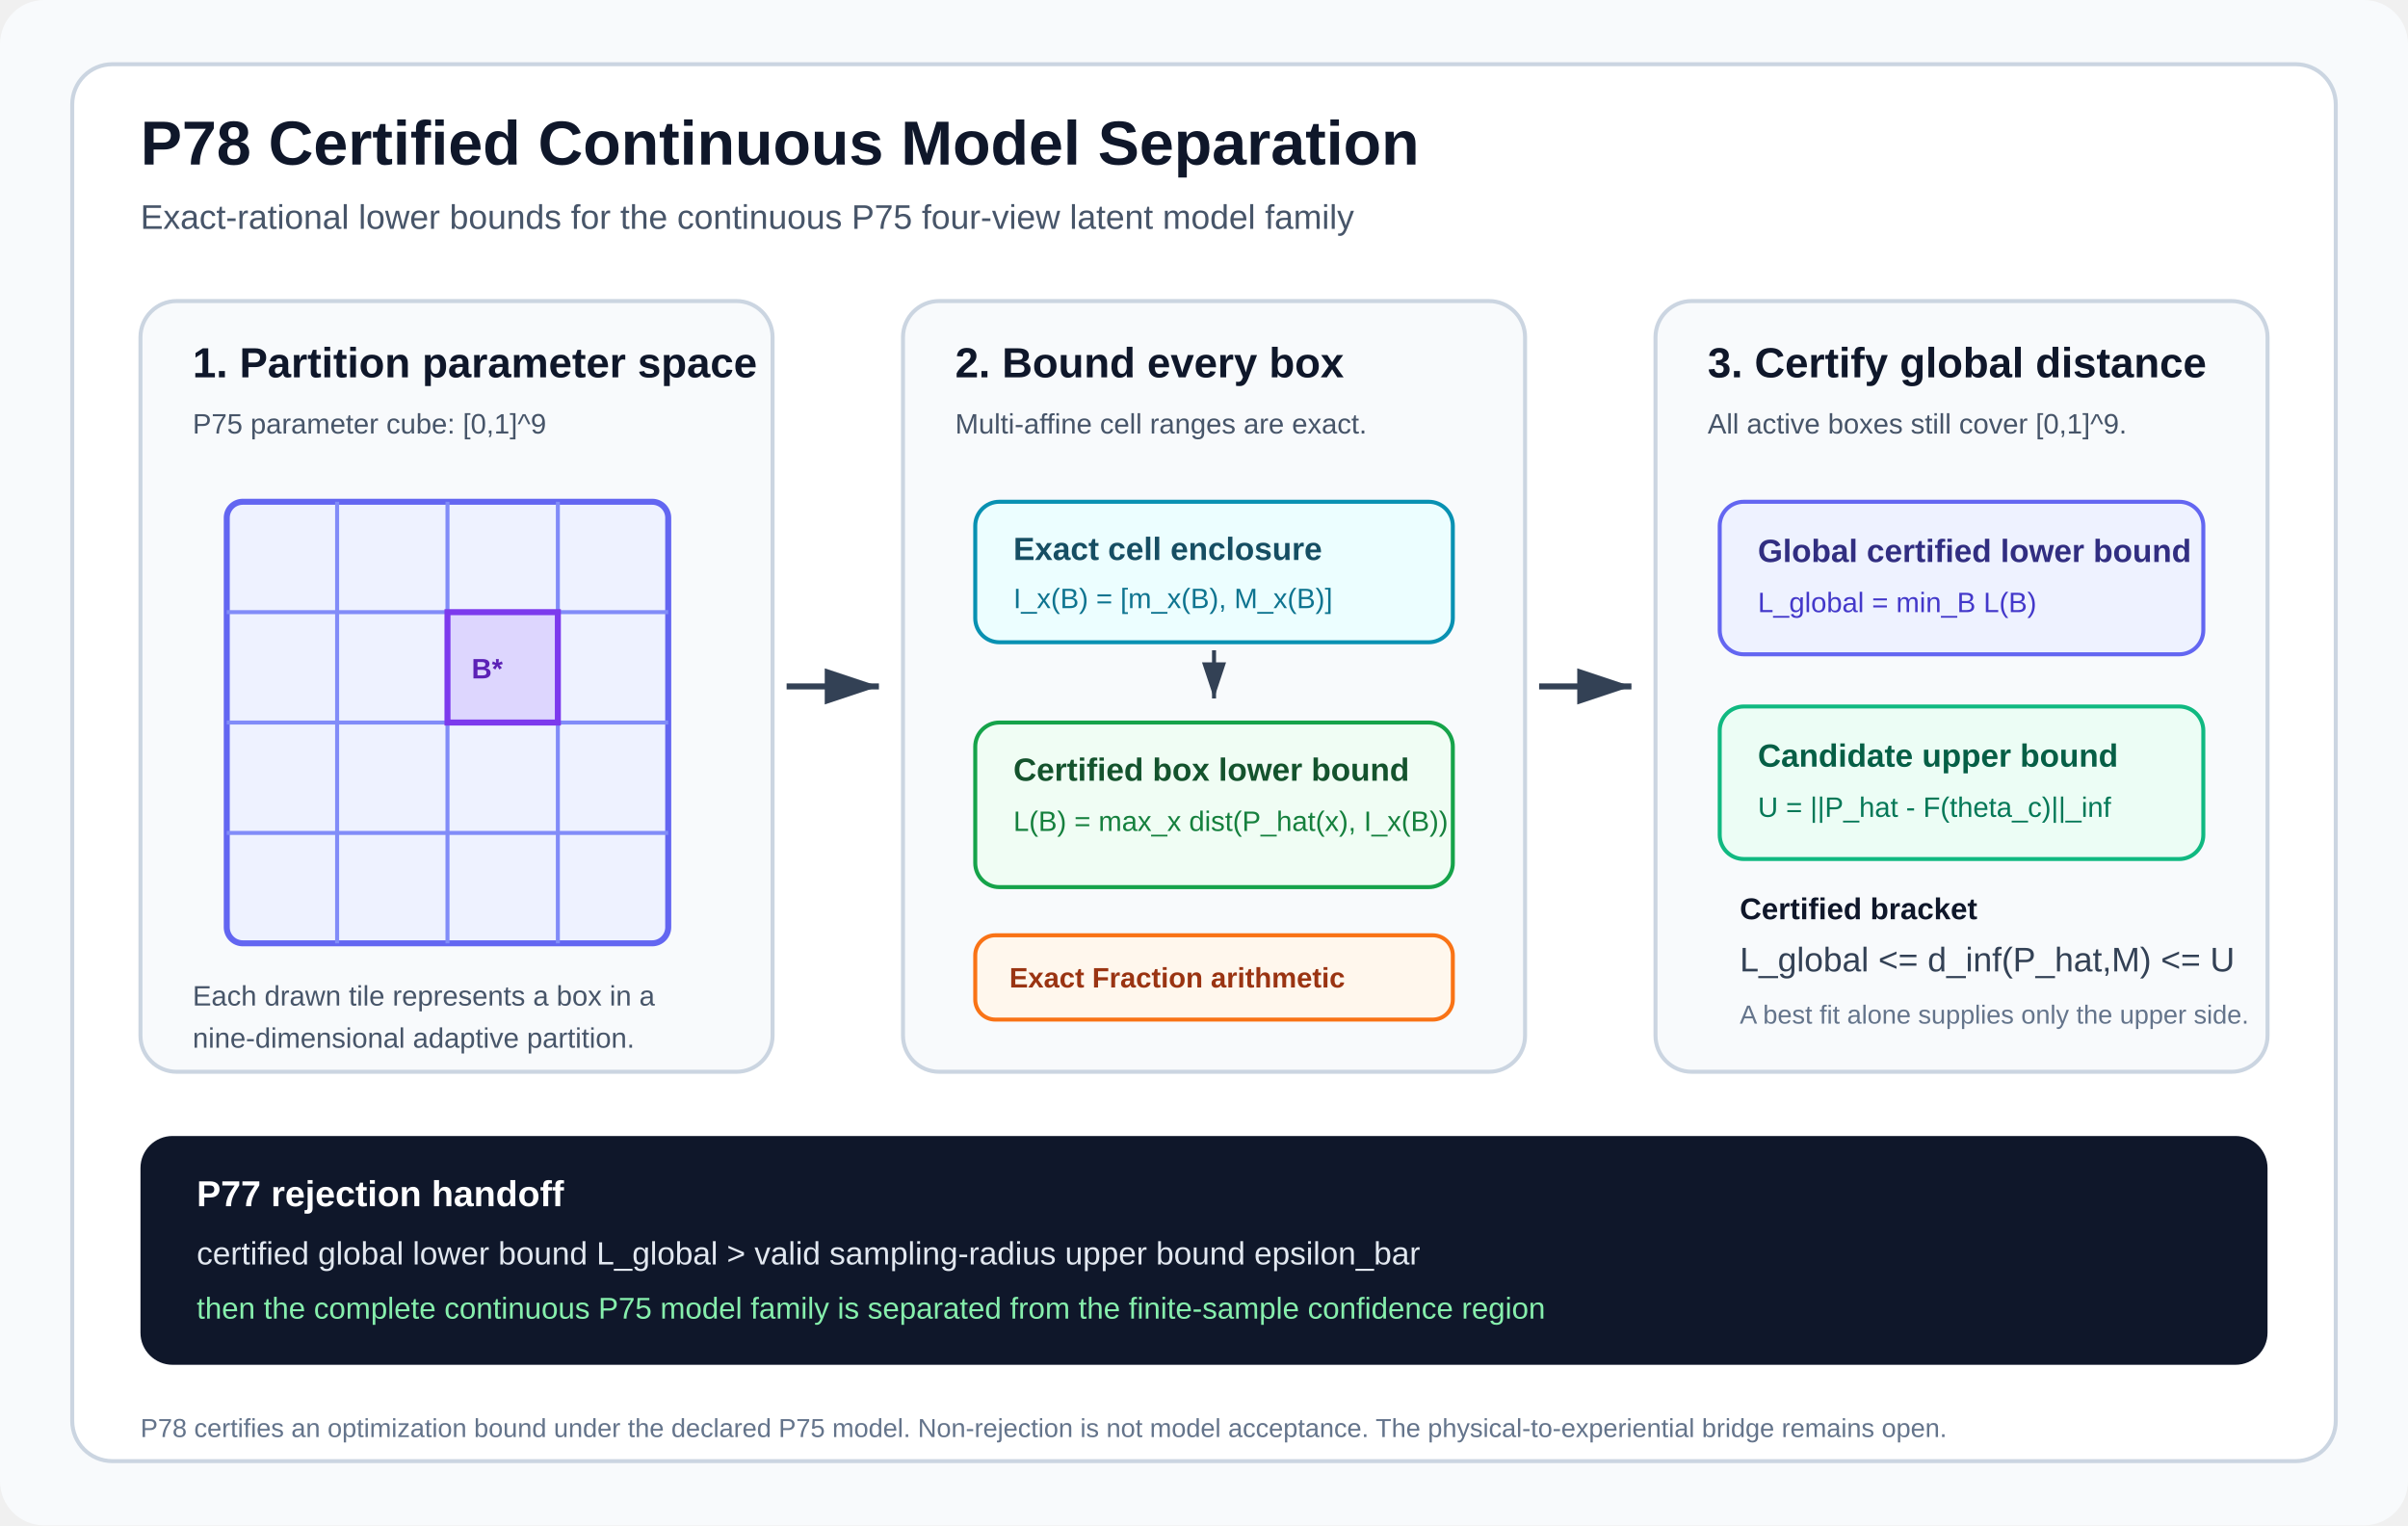
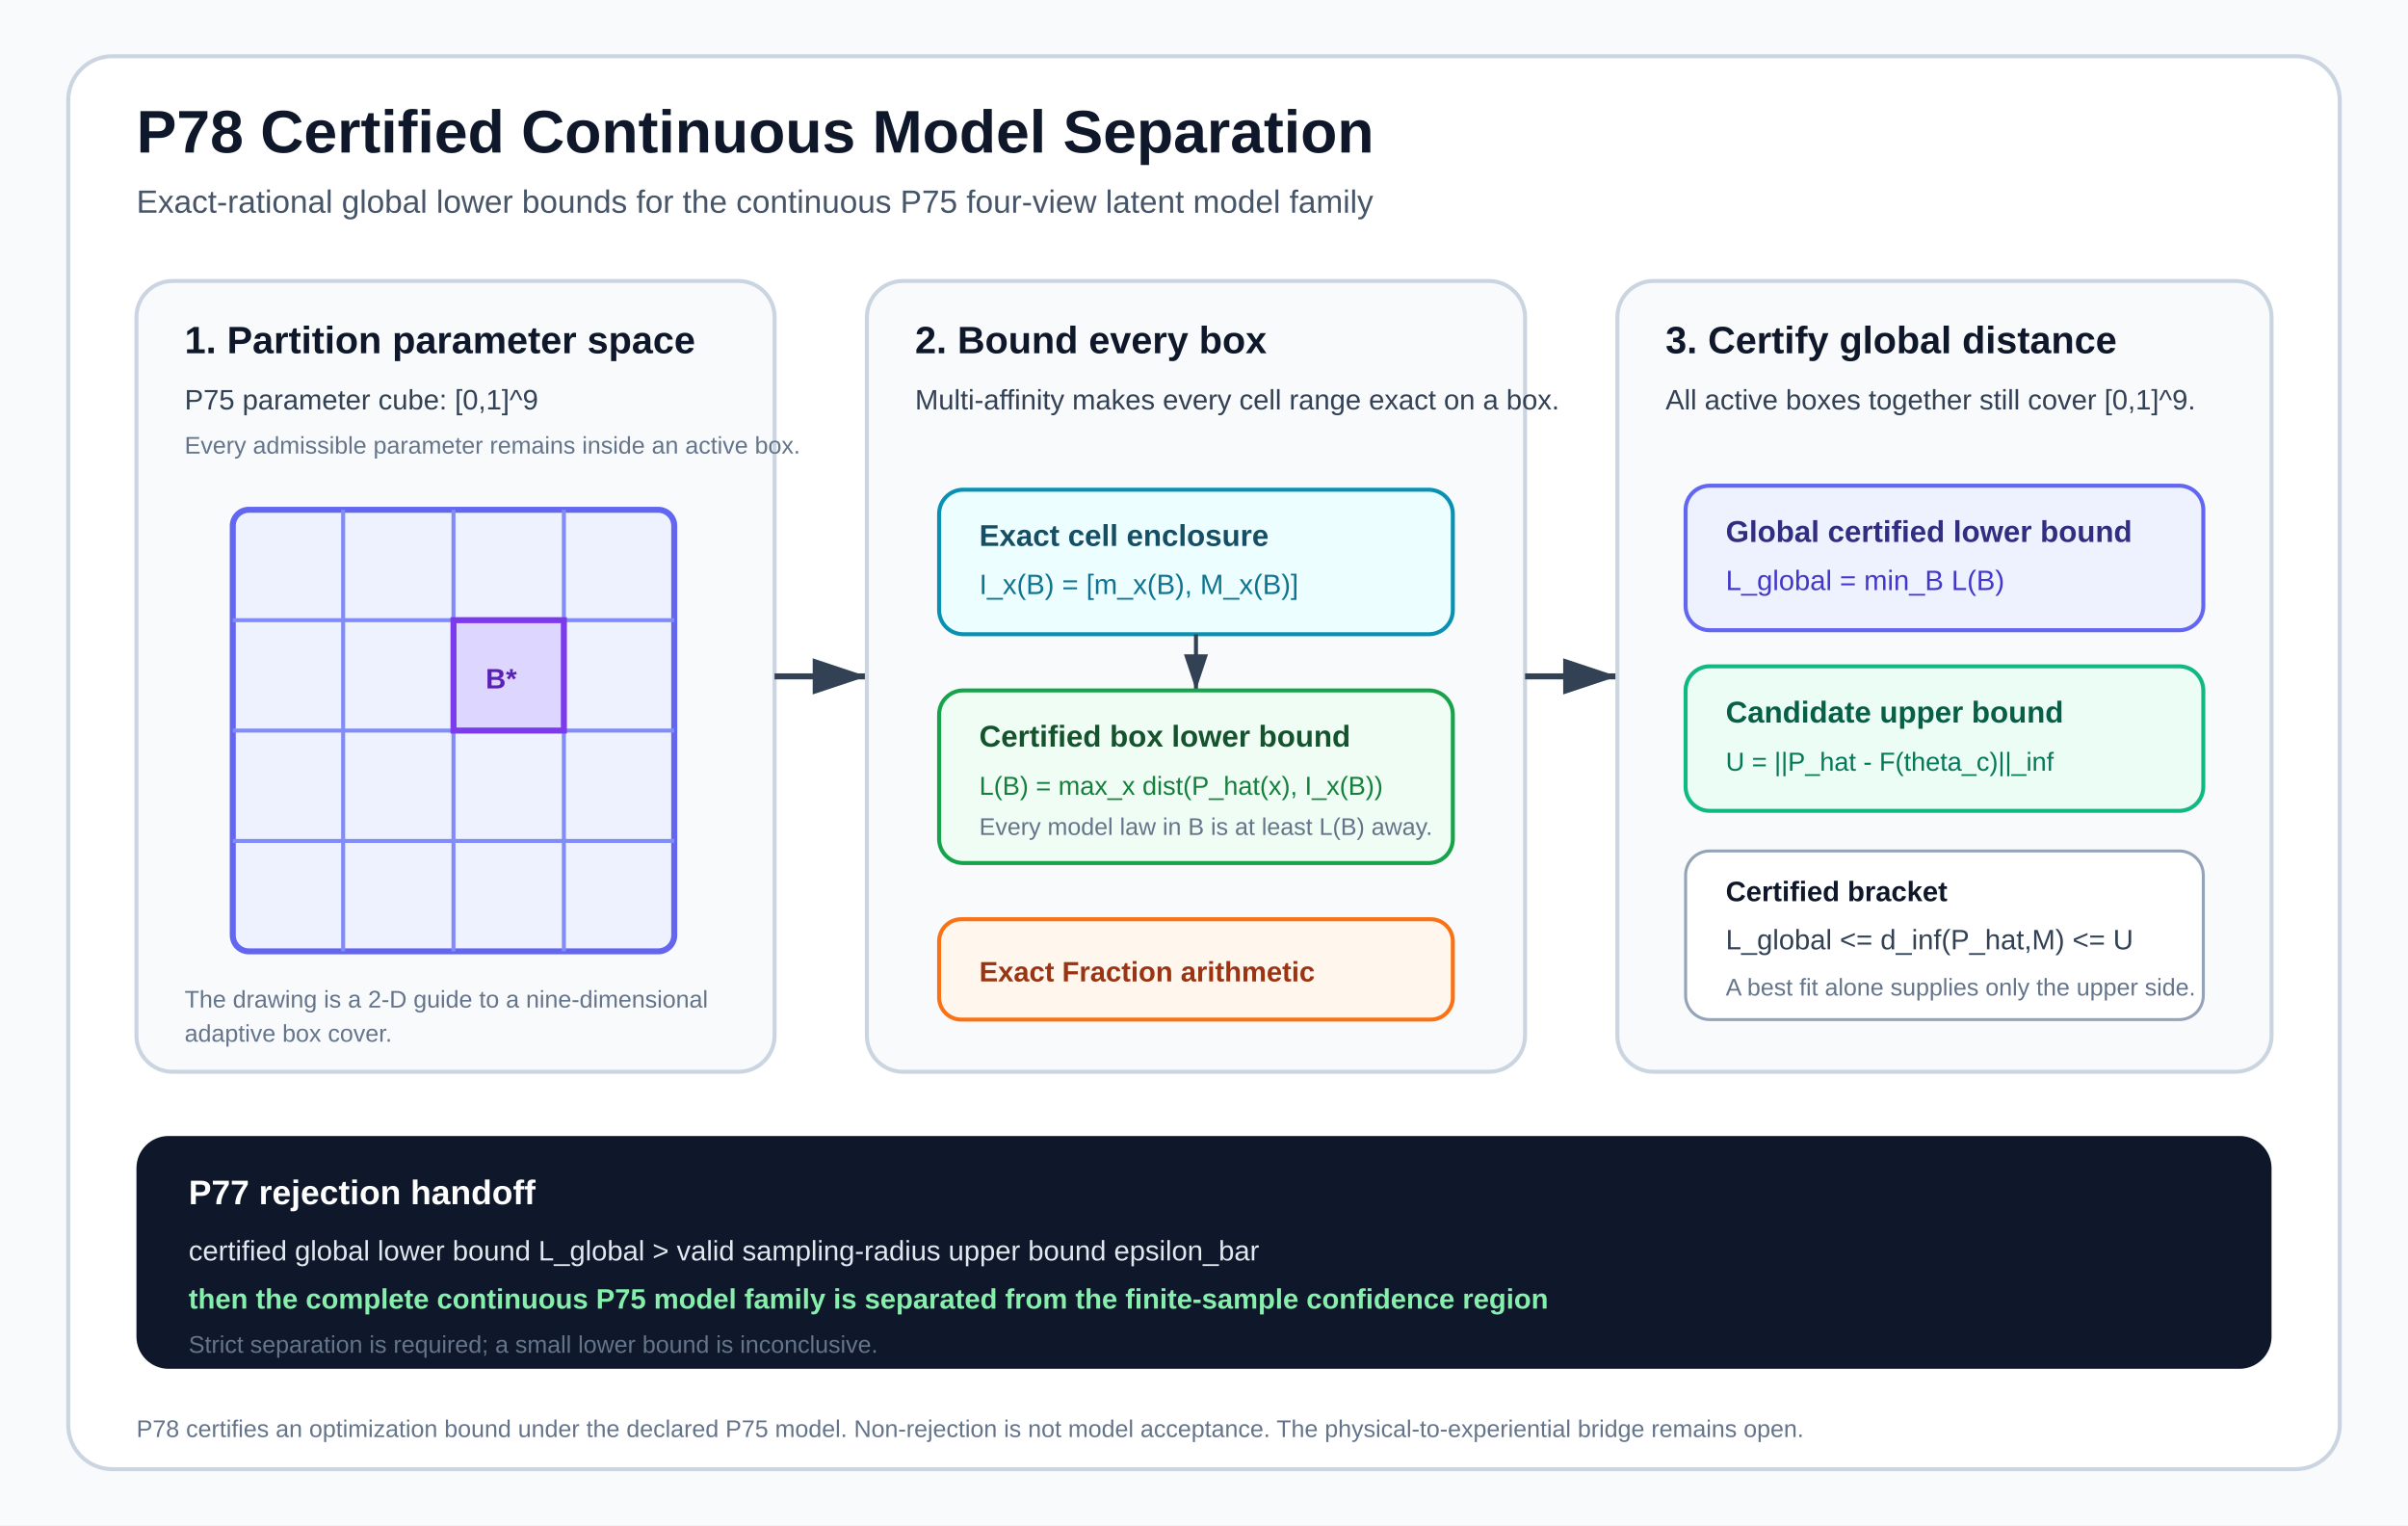
<svg xmlns="http://www.w3.org/2000/svg" width="1200" height="760" viewBox="0 0 1200 760" role="img" aria-labelledby="title desc">
-   <rect x="0" y="0" width="1200" height="760" rx="22" fill="#f8fafc" />
-   <rect x="36" y="32" width="1128" height="696" rx="20" fill="#ffffff" stroke="#cbd5e1" stroke-width="2" />
-   <text x="70" y="82" font-family="Arial, Helvetica, sans-serif" font-size="31" font-weight="700" fill="#0f172a">P78 Certified Continuous Model Separation</text>
-   <text x="70" y="114" font-family="Arial, Helvetica, sans-serif" font-size="17" fill="#475569">Exact-rational lower bounds for the continuous P75 four-view latent model family</text>
-   <rect x="70" y="150" width="315" height="384" rx="18" fill="#f8fafc" stroke="#cbd5e1" stroke-width="2" />
-   <text x="96" y="188" font-family="Arial, Helvetica, sans-serif" font-size="21" font-weight="700" fill="#0f172a">1. Partition parameter space</text>
-   <text x="96" y="216" font-family="Arial, Helvetica, sans-serif" font-size="14" fill="#475569">P75 parameter cube: [0,1]^9</text>
-   <rect x="113" y="250" width="220" height="220" rx="8" fill="#eef2ff" stroke="#6366f1" stroke-width="3" />
-   <line x1="168" y1="250" x2="168" y2="470" stroke="#818cf8" stroke-width="2" />
-   <line x1="223" y1="250" x2="223" y2="470" stroke="#818cf8" stroke-width="2" />
-   <line x1="278" y1="250" x2="278" y2="470" stroke="#818cf8" stroke-width="2" />
-   <line x1="113" y1="305" x2="333" y2="305" stroke="#818cf8" stroke-width="2" />
-   <line x1="113" y1="360" x2="333" y2="360" stroke="#818cf8" stroke-width="2" />
-   <line x1="113" y1="415" x2="333" y2="415" stroke="#818cf8" stroke-width="2" />
-   <rect x="223" y="305" width="55" height="55" fill="#ddd6fe" stroke="#7c3aed" stroke-width="3" />
-   <text x="235" y="338" font-family="Arial, Helvetica, sans-serif" font-size="14" font-weight="700" fill="#5b21b6">B*</text>
-   <text x="96" y="501" font-family="Arial, Helvetica, sans-serif" font-size="14" fill="#475569">Each drawn tile represents a box in a</text>
-   <text x="96" y="522" font-family="Arial, Helvetica, sans-serif" font-size="14" fill="#475569">nine-dimensional adaptive partition.</text>
-   <path d="M392 342 L438 342" stroke="#334155" stroke-width="3" marker-end="url(#arrow)" />
-   <rect x="450" y="150" width="310" height="384" rx="18" fill="#f8fafc" stroke="#cbd5e1" stroke-width="2" />
-   <text x="476" y="188" font-family="Arial, Helvetica, sans-serif" font-size="21" font-weight="700" fill="#0f172a">2. Bound every box</text>
-   <text x="476" y="216" font-family="Arial, Helvetica, sans-serif" font-size="14" fill="#475569">Multi-affine cell ranges are exact.</text>
-   <rect x="486" y="250" width="238" height="70" rx="12" fill="#ecfeff" stroke="#0891b2" stroke-width="2" />
-   <text x="505" y="279" font-family="Arial, Helvetica, sans-serif" font-size="16" font-weight="700" fill="#164e63">Exact cell enclosure</text>
-   <text x="505" y="303" font-family="Arial, Helvetica, sans-serif" font-size="14" fill="#0e7490">I_x(B) = [m_x(B), M_x(B)]</text>
-   <path d="M605 324 L605 348" stroke="#334155" stroke-width="2" marker-end="url(#arrow)" />
-   <rect x="486" y="360" width="238" height="82" rx="12" fill="#f0fdf4" stroke="#16a34a" stroke-width="2" />
-   <text x="505" y="389" font-family="Arial, Helvetica, sans-serif" font-size="16" font-weight="700" fill="#14532d">Certified box lower bound</text>
-   <text x="505" y="414" font-family="Arial, Helvetica, sans-serif" font-size="14" fill="#15803d">L(B) = max_x dist(P_hat(x), I_x(B))</text>
-   <rect x="486" y="466" width="238" height="42" rx="10" fill="#fff7ed" stroke="#f97316" stroke-width="2" />
-   <text x="503" y="492" font-family="Arial, Helvetica, sans-serif" font-size="14" font-weight="700" fill="#9a3412">Exact Fraction arithmetic</text>
-   <path d="M767 342 L813 342" stroke="#334155" stroke-width="3" marker-end="url(#arrow)" />
-   <rect x="825" y="150" width="305" height="384" rx="18" fill="#f8fafc" stroke="#cbd5e1" stroke-width="2" />
-   <text x="851" y="188" font-family="Arial, Helvetica, sans-serif" font-size="21" font-weight="700" fill="#0f172a">3. Certify global distance</text>
-   <text x="851" y="216" font-family="Arial, Helvetica, sans-serif" font-size="14" fill="#475569">All active boxes still cover [0,1]^9.</text>
-   <rect x="857" y="250" width="241" height="76" rx="12" fill="#eef2ff" stroke="#6366f1" stroke-width="2" />
-   <text x="876" y="280" font-family="Arial, Helvetica, sans-serif" font-size="16" font-weight="700" fill="#312e81">Global certified lower bound</text>
-   <text x="876" y="305" font-family="Arial, Helvetica, sans-serif" font-size="14" fill="#4338ca">L_global = min_B L(B)</text>
-   <rect x="857" y="352" width="241" height="76" rx="12" fill="#ecfdf5" stroke="#10b981" stroke-width="2" />
-   <text x="876" y="382" font-family="Arial, Helvetica, sans-serif" font-size="16" font-weight="700" fill="#065f46">Candidate upper bound</text>
-   <text x="876" y="407" font-family="Arial, Helvetica, sans-serif" font-size="14" fill="#047857">U = ||P_hat - F(theta_c)||_inf</text>
-   <text x="867" y="458" font-family="Arial, Helvetica, sans-serif" font-size="15" font-weight="700" fill="#0f172a">Certified bracket</text>
-   <text x="867" y="484" font-family="Arial, Helvetica, sans-serif" font-size="17" fill="#334155">L_global  &lt;=  d_inf(P_hat,M)  &lt;=  U</text>
-   <text x="867" y="510" font-family="Arial, Helvetica, sans-serif" font-size="13" fill="#64748b">A best fit alone supplies only the upper side.</text>
-   <rect x="70" y="566" width="1060" height="114" rx="16" fill="#0f172a" />
-   <text x="98" y="601" font-family="Arial, Helvetica, sans-serif" font-size="18" font-weight="700" fill="#ffffff">P77 rejection handoff</text>
-   <text x="98" y="630" font-family="Arial, Helvetica, sans-serif" font-size="16" fill="#e2e8f0">certified global lower bound  L_global  &gt;  valid sampling-radius upper bound  epsilon_bar</text>
-   <text x="98" y="657" font-family="Arial, Helvetica, sans-serif" font-size="15" fill="#86efac">then the complete continuous P75 model family is separated from the finite-sample confidence region</text>
-   <text x="70" y="716" font-family="Arial, Helvetica, sans-serif" font-size="13" fill="#64748b">P78 certifies an optimization bound under the declared P75 model. Non-rejection is not model acceptance. The physical-to-experiential bridge remains open.</text>
  <defs>
    <marker id="arrow" markerWidth="10" markerHeight="10" refX="9" refY="3" orient="auto" markerUnits="strokeWidth">
      <path d="M0,0 L0,6 L9,3 z" fill="#334155" />
    </marker>
+     <style>
+       .title { font: 700 30px Arial, Helvetica, sans-serif; fill: #0f172a; }
+       .subtitle { font: 400 16px Arial, Helvetica, sans-serif; fill: #475569; }
+       .panelTitle { font: 700 19px Arial, Helvetica, sans-serif; fill: #0f172a; }
+       .body { font: 400 14px Arial, Helvetica, sans-serif; fill: #334155; }
+       .small { font: 400 12px Arial, Helvetica, sans-serif; fill: #64748b; }
+       .eq { font: 600 14px Arial, Helvetica, sans-serif; fill: #0f172a; }
+       .white { font: 400 14px Arial, Helvetica, sans-serif; fill: #e2e8f0; }
+       .whiteBold { font: 700 17px Arial, Helvetica, sans-serif; fill: #ffffff; }
+     </style>
  </defs>
+   <rect x="0" y="0" width="1200" height="760" fill="#f8fafc" />
+   <rect x="34" y="28" width="1132" height="704" rx="22" fill="#ffffff" stroke="#cbd5e1" stroke-width="2" />
+   <text x="68" y="76" class="title">P78 Certified Continuous Model Separation</text>
+   <text x="68" y="106" class="subtitle">Exact-rational global lower bounds for the continuous P75 four-view latent model family</text>
+   <rect x="68" y="140" width="318" height="394" rx="18" fill="#f8fafc" stroke="#cbd5e1" stroke-width="2" />
+   <text x="92" y="176" class="panelTitle">1. Partition parameter space</text>
+   <text x="92" y="204" class="body">P75 parameter cube: [0,1]^9</text>
+   <text x="92" y="226" class="small">Every admissible parameter remains inside an active box.</text>
+   <rect x="116" y="254" width="220" height="220" rx="8" fill="#eef2ff" stroke="#6366f1" stroke-width="3" />
+   <line x1="171" y1="254" x2="171" y2="474" stroke="#818cf8" stroke-width="2" />
+   <line x1="226" y1="254" x2="226" y2="474" stroke="#818cf8" stroke-width="2" />
+   <line x1="281" y1="254" x2="281" y2="474" stroke="#818cf8" stroke-width="2" />
+   <line x1="116" y1="309" x2="336" y2="309" stroke="#818cf8" stroke-width="2" />
+   <line x1="116" y1="364" x2="336" y2="364" stroke="#818cf8" stroke-width="2" />
+   <line x1="116" y1="419" x2="336" y2="419" stroke="#818cf8" stroke-width="2" />
+   <rect x="226" y="309" width="55" height="55" fill="#ddd6fe" stroke="#7c3aed" stroke-width="3" />
+   <text x="242" y="343" font-family="Arial, Helvetica, sans-serif" font-size="14" font-weight="700" fill="#5b21b6">B*</text>
+   <text x="92" y="502" class="small">The drawing is a 2-D guide to a nine-dimensional</text>
+   <text x="92" y="519" class="small">adaptive box cover.</text>
+   <line x1="386" y1="337" x2="432" y2="337" stroke="#334155" stroke-width="3" marker-end="url(#arrow)" />
+   <rect x="432" y="140" width="328" height="394" rx="18" fill="#f8fafc" stroke="#cbd5e1" stroke-width="2" />
+   <text x="456" y="176" class="panelTitle">2. Bound every box</text>
+   <text x="456" y="204" class="body">Multi-affinity makes every cell range exact on a box.</text>
+   <rect x="468" y="244" width="256" height="72" rx="12" fill="#ecfeff" stroke="#0891b2" stroke-width="2" />
+   <text x="488" y="272" font-family="Arial, Helvetica, sans-serif" font-size="15" font-weight="700" fill="#164e63">Exact cell enclosure</text>
+   <text x="488" y="296" font-family="Arial, Helvetica, sans-serif" font-size="14" fill="#0e7490">I_x(B) = [m_x(B), M_x(B)]</text>
+   <line x1="596" y1="316" x2="596" y2="344" stroke="#334155" stroke-width="2" marker-end="url(#arrow)" />
+   <rect x="468" y="344" width="256" height="86" rx="12" fill="#f0fdf4" stroke="#16a34a" stroke-width="2" />
+   <text x="488" y="372" font-family="Arial, Helvetica, sans-serif" font-size="15" font-weight="700" fill="#14532d">Certified box lower bound</text>
+   <text x="488" y="396" font-family="Arial, Helvetica, sans-serif" font-size="13" fill="#15803d">L(B) = max_x dist(P_hat(x), I_x(B))</text>
+   <text x="488" y="416" class="small">Every model law in B is at least L(B) away.</text>
+   <rect x="468" y="458" width="256" height="50" rx="11" fill="#fff7ed" stroke="#f97316" stroke-width="2" />
+   <text x="488" y="489" font-family="Arial, Helvetica, sans-serif" font-size="14" font-weight="700" fill="#9a3412">Exact Fraction arithmetic</text>
+   <line x1="760" y1="337" x2="806" y2="337" stroke="#334155" stroke-width="3" marker-end="url(#arrow)" />
+   <rect x="806" y="140" width="326" height="394" rx="18" fill="#f8fafc" stroke="#cbd5e1" stroke-width="2" />
+   <text x="830" y="176" class="panelTitle">3. Certify global distance</text>
+   <text x="830" y="204" class="body">All active boxes together still cover [0,1]^9.</text>
+   <rect x="840" y="242" width="258" height="72" rx="12" fill="#eef2ff" stroke="#6366f1" stroke-width="2" />
+   <text x="860" y="270" font-family="Arial, Helvetica, sans-serif" font-size="15" font-weight="700" fill="#312e81">Global certified lower bound</text>
+   <text x="860" y="294" font-family="Arial, Helvetica, sans-serif" font-size="14" fill="#4338ca">L_global = min_B L(B)</text>
+   <rect x="840" y="332" width="258" height="72" rx="12" fill="#ecfdf5" stroke="#10b981" stroke-width="2" />
+   <text x="860" y="360" font-family="Arial, Helvetica, sans-serif" font-size="15" font-weight="700" fill="#065f46">Candidate upper bound</text>
+   <text x="860" y="384" font-family="Arial, Helvetica, sans-serif" font-size="13" fill="#047857">U = ||P_hat - F(theta_c)||_inf</text>
+   <rect x="840" y="424" width="258" height="84" rx="12" fill="#ffffff" stroke="#94a3b8" stroke-width="1.5" />
+   <text x="860" y="449" class="eq">Certified bracket</text>
+   <text x="860" y="473" class="body">L_global &lt;= d_inf(P_hat,M) &lt;= U</text>
+   <text x="860" y="496" class="small">A best fit alone supplies only the upper side.</text>
+   <rect x="68" y="566" width="1064" height="116" rx="16" fill="#0f172a" />
+   <text x="94" y="600" class="whiteBold">P77 rejection handoff</text>
+   <text x="94" y="628" class="white">certified global lower bound L_global &gt; valid sampling-radius upper bound epsilon_bar</text>
+   <text x="94" y="652" font-family="Arial, Helvetica, sans-serif" font-size="14" font-weight="700" fill="#86efac">then the complete continuous P75 model family is separated from the finite-sample confidence region</text>
+   <text x="94" y="674" class="small" fill="#cbd5e1">Strict separation is required; a small lower bound is inconclusive.</text>
+   <text x="68" y="716" class="small">P78 certifies an optimization bound under the declared P75 model. Non-rejection is not model acceptance. The physical-to-experiential bridge remains open.</text>
</svg>
